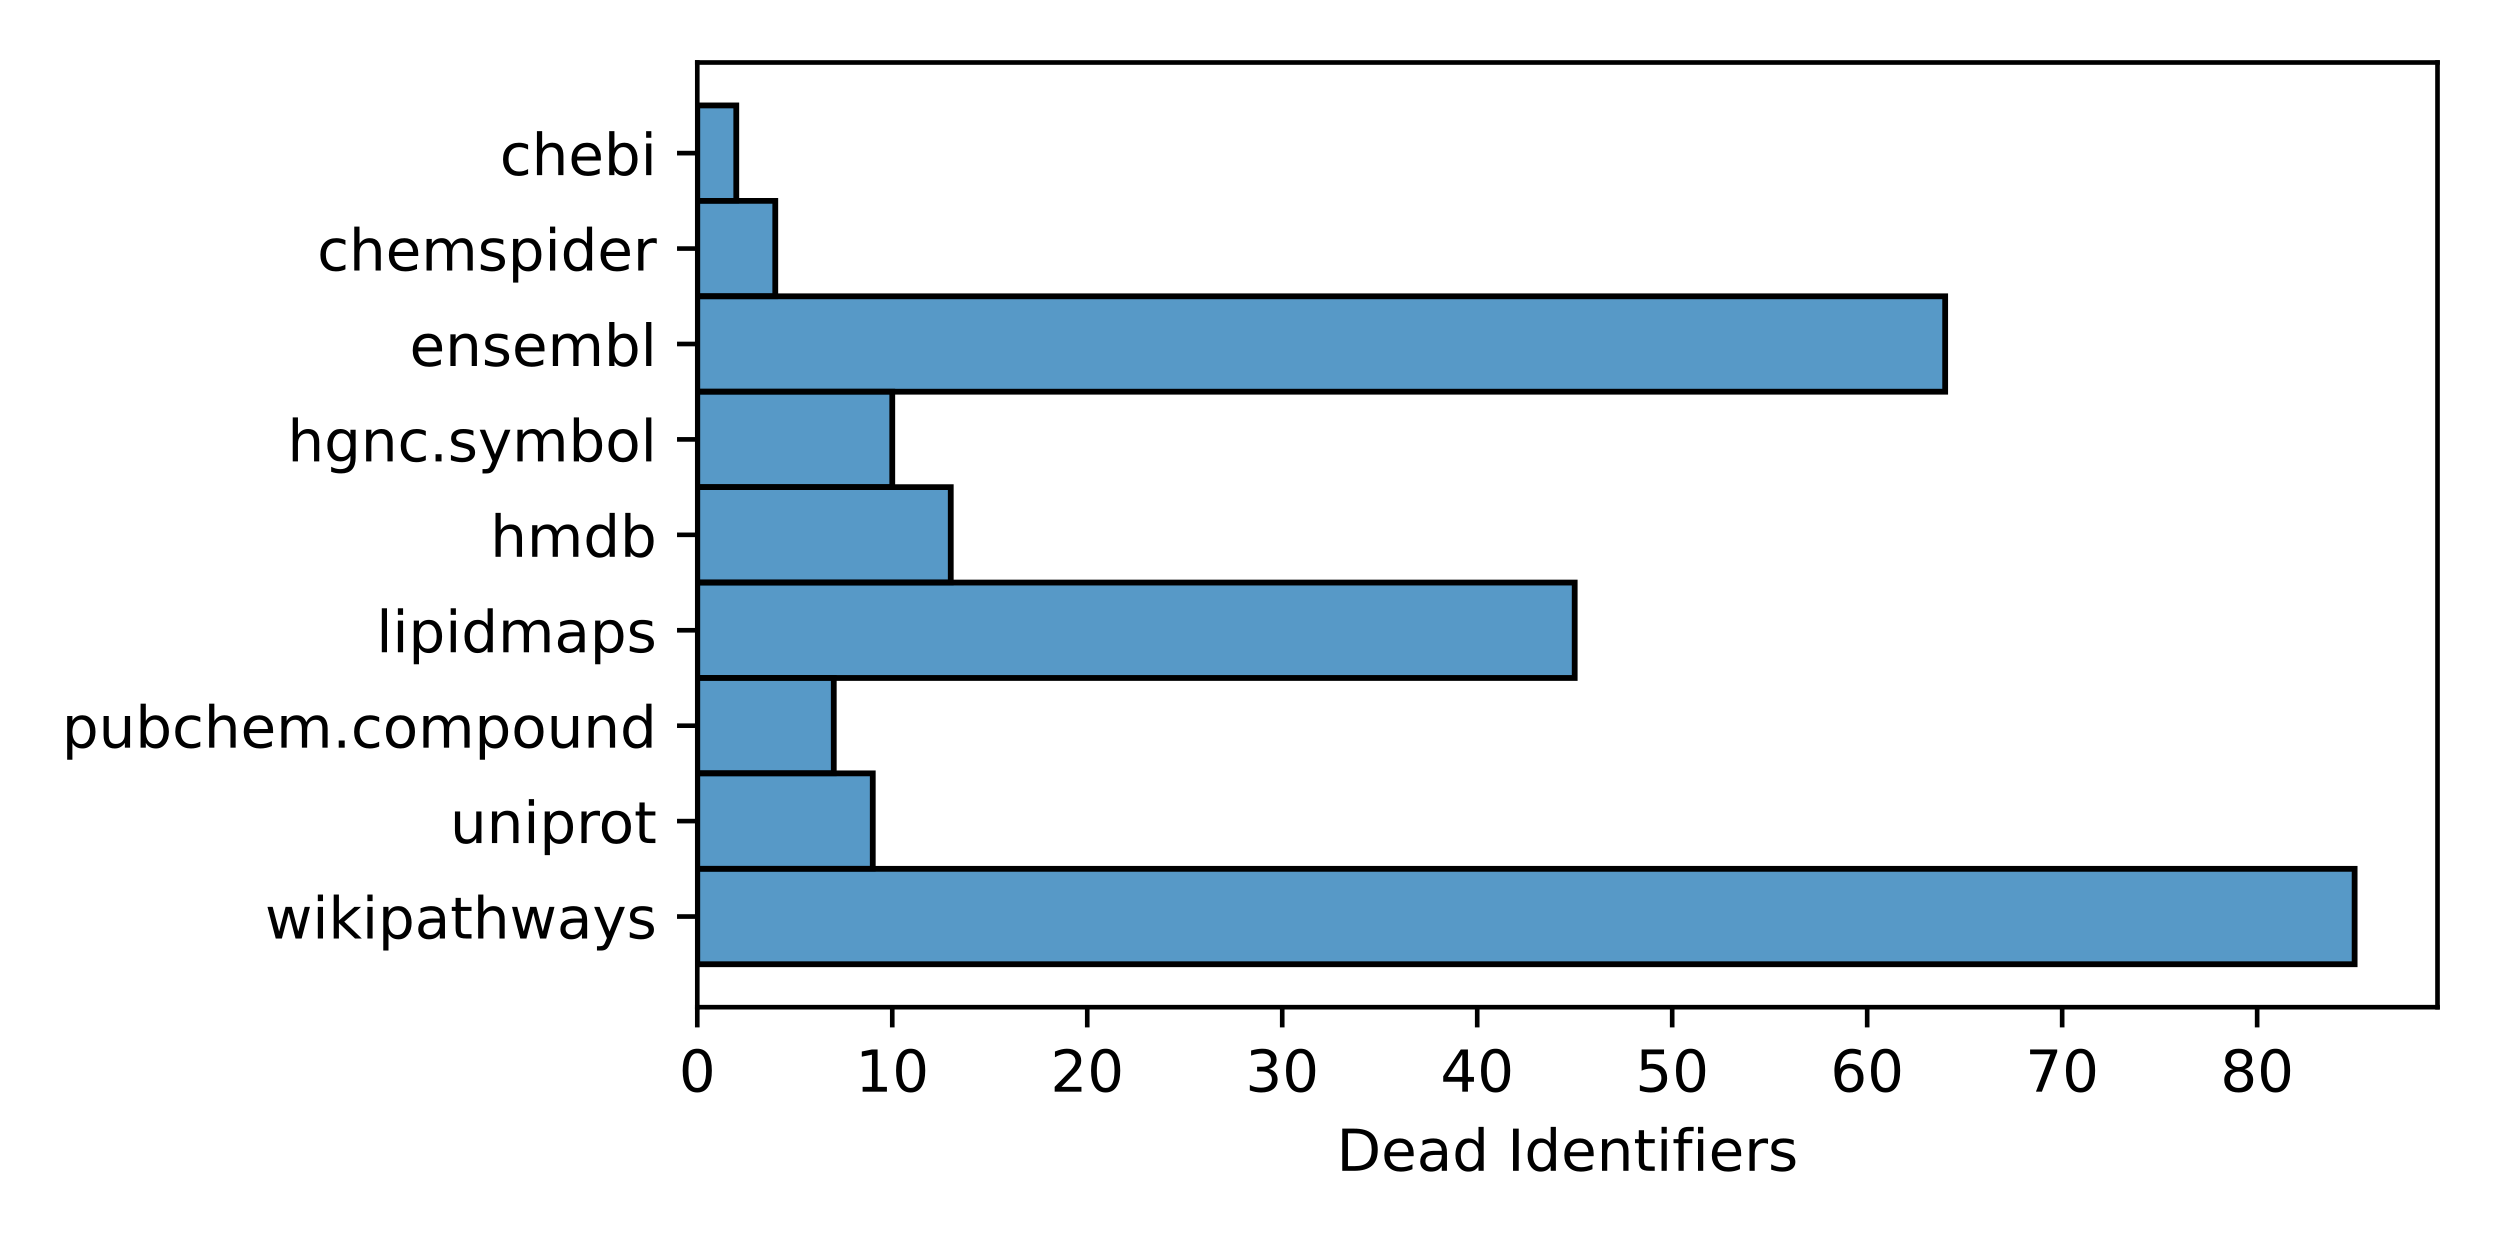
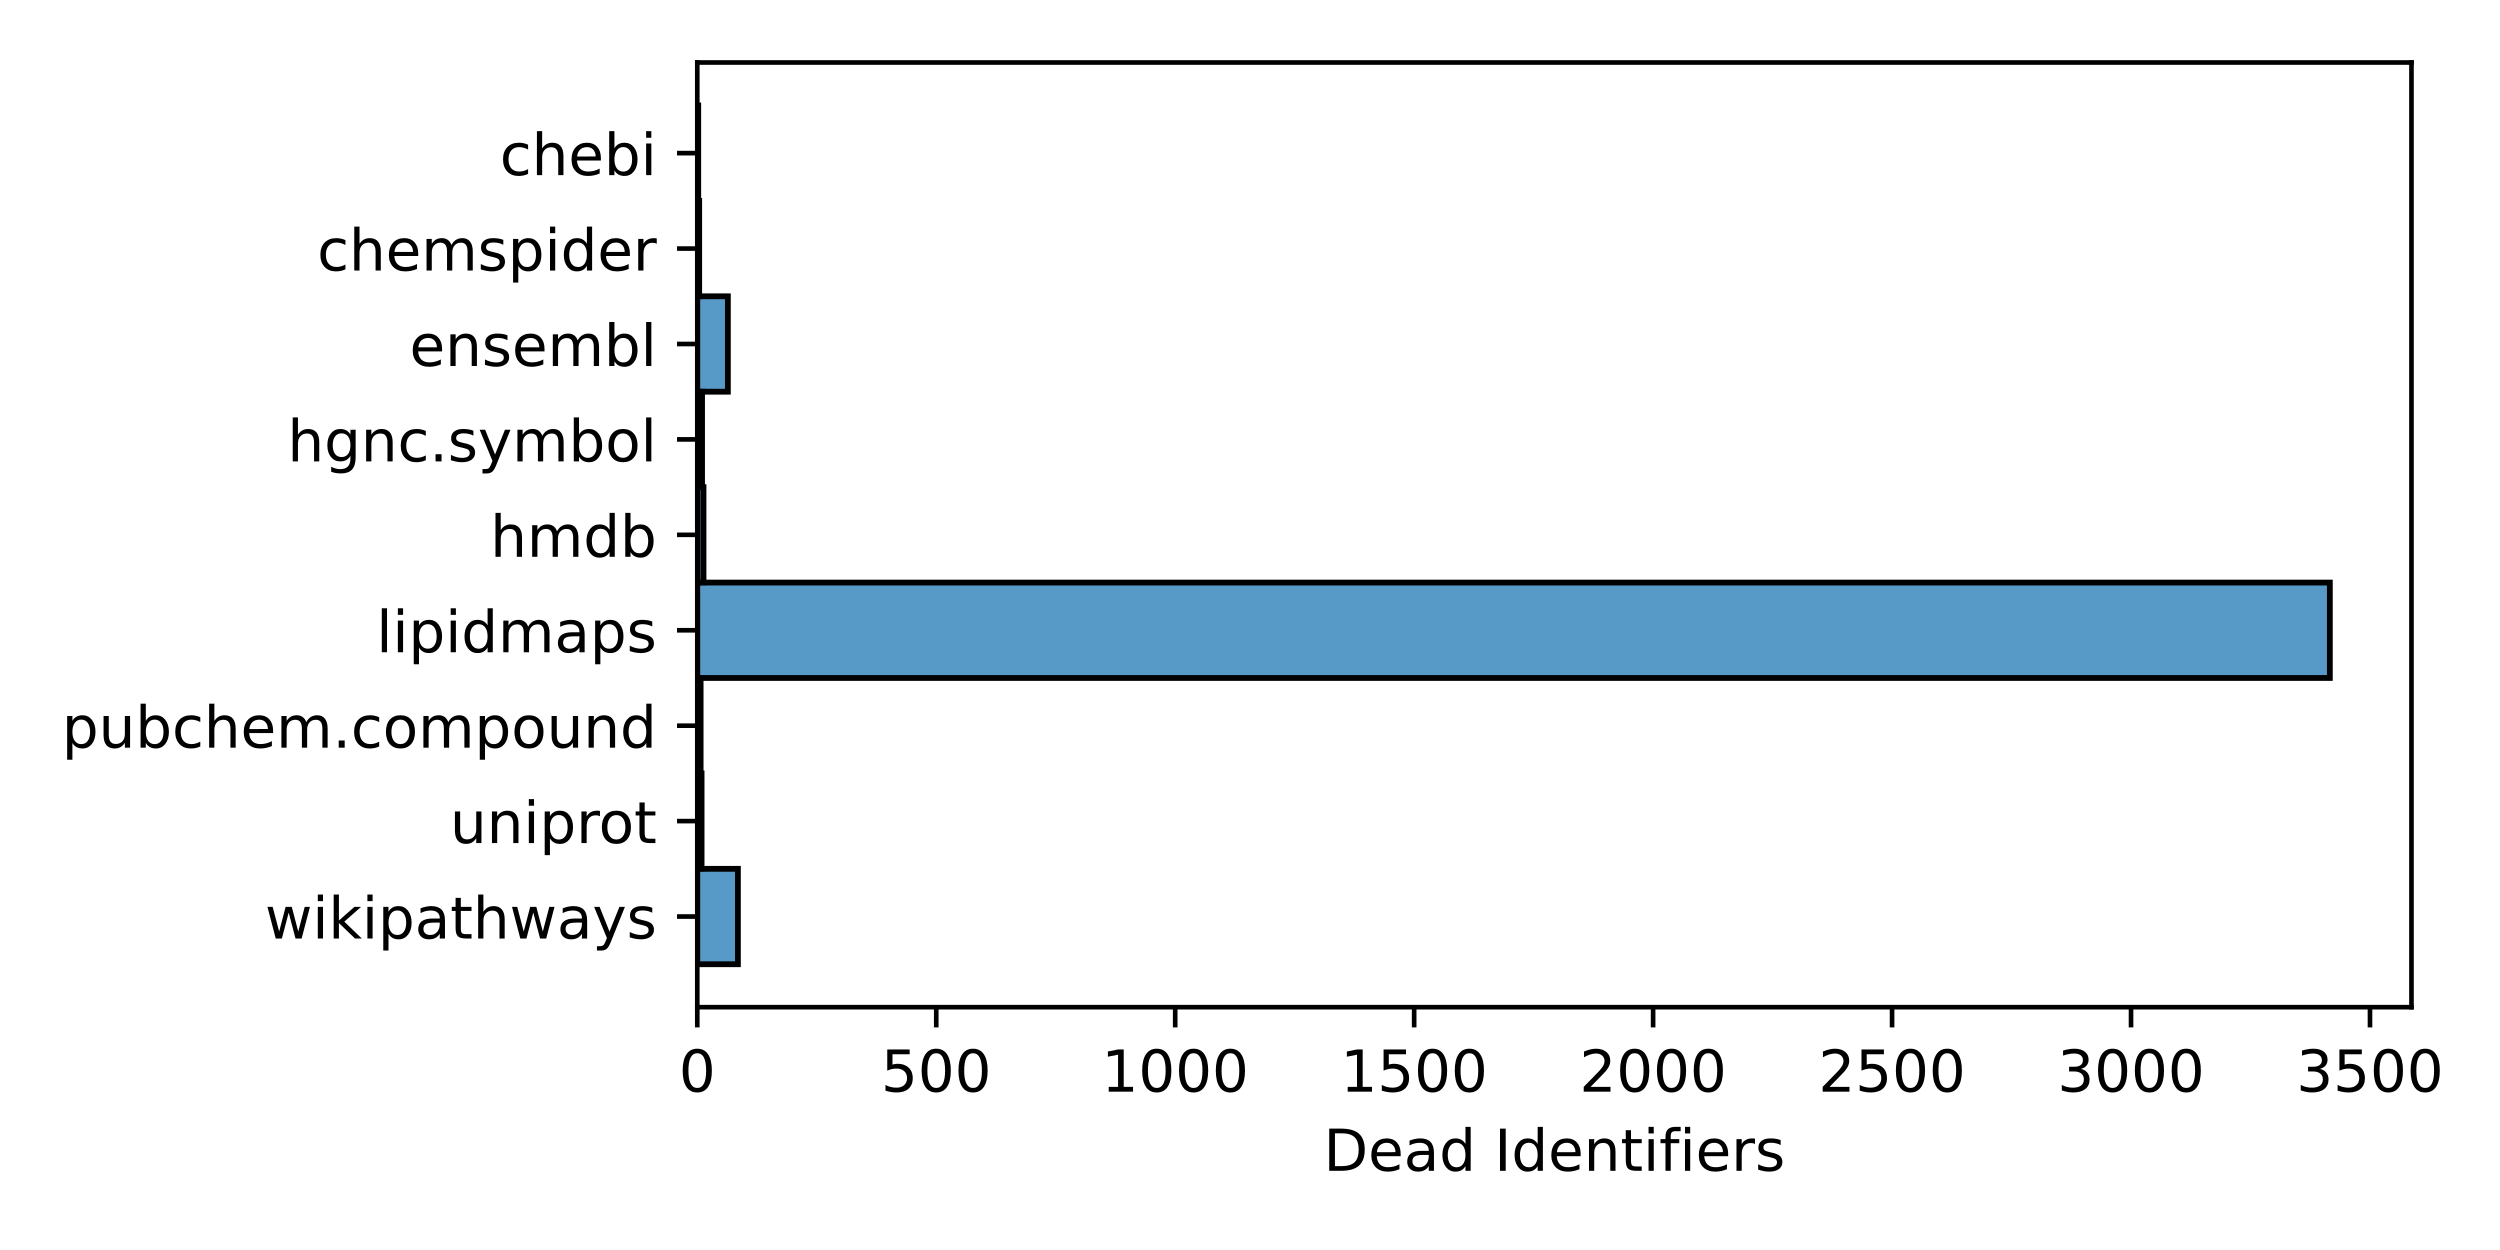
<svg xmlns="http://www.w3.org/2000/svg" xmlns:xlink="http://www.w3.org/1999/xlink" width="432pt" height="216pt" viewBox="0 0 432 216" version="1.1">
  <defs>
    <style type="text/css">*{stroke-linejoin: round; stroke-linecap: butt}</style>
  </defs>
  <g id="figure_1">
    <g id="patch_1">
      <path d="M 0 216  L 432 216  L 432 0  L 0 0  z " style="fill: #ffffff" />
    </g>
    <g id="axes_1">
      <g id="patch_2">
-         <path d="M 120.49 174.04  L 421.2 174.04  L 421.2 10.8  L 120.49 10.8  z " style="fill: #ffffff" />
+         <path d="M 120.49 174.04  L 416.702 174.04  L 416.702 10.8  L 120.49 10.8  z " style="fill: #ffffff" />
      </g>
      <g id="patch_3">
-         <path d="M 120.49 18.22  L 127.229 18.22  L 127.229 34.709  L 120.49 34.709  z " clip-path="url(#p124b2b2c0f)" style="fill: #1f77b4; fill-opacity: 0.75; stroke: #000000; stroke-linejoin: miter" />
+         <path d="M 120.49 18.22  L 120.655 18.22  L 120.655 34.709  L 120.49 34.709  z " clip-path="url(#p95c2aaf89f)" style="fill: #1f77b4; fill-opacity: 0.75; stroke: #000000; stroke-linejoin: miter" />
      </g>
      <g id="patch_4">
-         <path d="M 120.49 34.709  L 133.967 34.709  L 133.967 51.198  L 120.49 51.198  z " clip-path="url(#p124b2b2c0f)" style="fill: #1f77b4; fill-opacity: 0.75; stroke: #000000; stroke-linejoin: miter" />
+         <path d="M 120.49 34.709  L 120.82 34.709  L 120.82 51.198  L 120.49 51.198  z " clip-path="url(#p95c2aaf89f)" style="fill: #1f77b4; fill-opacity: 0.75; stroke: #000000; stroke-linejoin: miter" />
      </g>
      <g id="patch_5">
-         <path d="M 120.49 51.198  L 336.125 51.198  L 336.125 67.687  L 120.49 67.687  z " clip-path="url(#p124b2b2c0f)" style="fill: #1f77b4; fill-opacity: 0.75; stroke: #000000; stroke-linejoin: miter" />
+         <path d="M 120.49 51.198  L 125.775 51.198  L 125.775 67.687  L 120.49 67.687  z " clip-path="url(#p95c2aaf89f)" style="fill: #1f77b4; fill-opacity: 0.75; stroke: #000000; stroke-linejoin: miter" />
      </g>
      <g id="patch_6">
-         <path d="M 120.49 67.687  L 154.183 67.687  L 154.183 84.176  L 120.49 84.176  z " clip-path="url(#p124b2b2c0f)" style="fill: #1f77b4; fill-opacity: 0.75; stroke: #000000; stroke-linejoin: miter" />
+         <path d="M 120.49 67.687  L 121.316 67.687  L 121.316 84.176  L 120.49 84.176  z " clip-path="url(#p95c2aaf89f)" style="fill: #1f77b4; fill-opacity: 0.75; stroke: #000000; stroke-linejoin: miter" />
      </g>
      <g id="patch_7">
-         <path d="M 120.49 84.176  L 164.291 84.176  L 164.291 100.664  L 120.49 100.664  z " clip-path="url(#p124b2b2c0f)" style="fill: #1f77b4; fill-opacity: 0.75; stroke: #000000; stroke-linejoin: miter" />
+         <path d="M 120.49 84.176  L 121.564 84.176  L 121.564 100.664  L 120.49 100.664  z " clip-path="url(#p95c2aaf89f)" style="fill: #1f77b4; fill-opacity: 0.75; stroke: #000000; stroke-linejoin: miter" />
      </g>
      <g id="patch_8">
-         <path d="M 120.49 100.664  L 272.108 100.664  L 272.108 117.153  L 120.49 117.153  z " clip-path="url(#p124b2b2c0f)" style="fill: #1f77b4; fill-opacity: 0.75; stroke: #000000; stroke-linejoin: miter" />
+         <path d="M 120.49 100.664  L 402.597 100.664  L 402.597 117.153  L 120.49 117.153  z " clip-path="url(#p95c2aaf89f)" style="fill: #1f77b4; fill-opacity: 0.75; stroke: #000000; stroke-linejoin: miter" />
      </g>
      <g id="patch_9">
-         <path d="M 120.49 117.153  L 144.075 117.153  L 144.075 133.642  L 120.49 133.642  z " clip-path="url(#p124b2b2c0f)" style="fill: #1f77b4; fill-opacity: 0.75; stroke: #000000; stroke-linejoin: miter" />
+         <path d="M 120.49 117.153  L 121.068 117.153  L 121.068 133.642  L 120.49 133.642  z " clip-path="url(#p95c2aaf89f)" style="fill: #1f77b4; fill-opacity: 0.75; stroke: #000000; stroke-linejoin: miter" />
      </g>
      <g id="patch_10">
-         <path d="M 120.49 133.642  L 150.814 133.642  L 150.814 150.131  L 120.49 150.131  z " clip-path="url(#p124b2b2c0f)" style="fill: #1f77b4; fill-opacity: 0.75; stroke: #000000; stroke-linejoin: miter" />
+         <path d="M 120.49 133.642  L 121.233 133.642  L 121.233 150.131  L 120.49 150.131  z " clip-path="url(#p95c2aaf89f)" style="fill: #1f77b4; fill-opacity: 0.75; stroke: #000000; stroke-linejoin: miter" />
      </g>
      <g id="patch_11">
-         <path d="M 120.49 150.131  L 406.88 150.131  L 406.88 166.62  L 120.49 166.62  z " clip-path="url(#p124b2b2c0f)" style="fill: #1f77b4; fill-opacity: 0.75; stroke: #000000; stroke-linejoin: miter" />
+         <path d="M 120.49 150.131  L 127.51 150.131  L 127.51 166.62  L 120.49 166.62  z " clip-path="url(#p95c2aaf89f)" style="fill: #1f77b4; fill-opacity: 0.75; stroke: #000000; stroke-linejoin: miter" />
      </g>
      <g id="matplotlib.axis_1">
        <g id="xtick_1">
          <g id="line2d_1">
            <defs>
-               <path id="m687c7caa12" d="M 0 0  L 0 3.5  " style="stroke: #000000; stroke-width: 0.8" />
+               <path id="mdddd185465" d="M 0 0  L 0 3.5  " style="stroke: #000000; stroke-width: 0.8" />
            </defs>
            <g>
-               <use xlink:href="#m687c7caa12" x="120.49" y="174.04" style="stroke: #000000; stroke-width: 0.8" />
+               <use xlink:href="#mdddd185465" x="120.49" y="174.04" style="stroke: #000000; stroke-width: 0.8" />
            </g>
          </g>
          <g id="text_1">
-             <g transform="translate(117.3088 188.6384)scale(0.1 -0.1)">
+             <g transform="translate(117.3088 188.6384) scale(0.1 -0.1)">
              <defs>
                <path id="DejaVuSans-30" d="M 2034 4250  Q 1547 4250 1301 3770  Q 1056 3291 1056 2328  Q 1056 1369 1301 889  Q 1547 409 2034 409  Q 2525 409 2770 889  Q 3016 1369 3016 2328  Q 3016 3291 2770 3770  Q 2525 4250 2034 4250  z M 2034 4750  Q 2819 4750 3233 4129  Q 3647 3509 3647 2328  Q 3647 1150 3233 529  Q 2819 -91 2034 -91  Q 1250 -91 836 529  Q 422 1150 422 2328  Q 422 3509 836 4129  Q 1250 4750 2034 4750  z " transform="scale(0.015625)" />
              </defs>
              <use xlink:href="#DejaVuSans-30" />
            </g>
          </g>
        </g>
        <g id="xtick_2">
          <g id="line2d_2">
            <g>
-               <use xlink:href="#m687c7caa12" x="154.183" y="174.04" style="stroke: #000000; stroke-width: 0.8" />
+               <use xlink:href="#mdddd185465" x="161.782" y="174.04" style="stroke: #000000; stroke-width: 0.8" />
            </g>
          </g>
          <g id="text_2">
-             <g transform="translate(147.8205 188.6384)scale(0.1 -0.1)">
+             <g transform="translate(152.2382 188.6384) scale(0.1 -0.1)">
+               <defs>
+                 <path id="DejaVuSans-35" d="M 691 4666  L 3169 4666  L 3169 4134  L 1269 4134  L 1269 2991  Q 1406 3038 1543 3061  Q 1681 3084 1819 3084  Q 2600 3084 3056 2656  Q 3513 2228 3513 1497  Q 3513 744 3044 326  Q 2575 -91 1722 -91  Q 1428 -91 1123 -41  Q 819 9 494 109  L 494 744  Q 775 591 1075 516  Q 1375 441 1709 441  Q 2250 441 2565 725  Q 2881 1009 2881 1497  Q 2881 1984 2565 2268  Q 2250 2553 1709 2553  Q 1456 2553 1204 2497  Q 953 2441 691 2322  L 691 4666  z " transform="scale(0.015625)" />
+               </defs>
+               <use xlink:href="#DejaVuSans-35" />
+               <use xlink:href="#DejaVuSans-30" x="63.623" />
+               <use xlink:href="#DejaVuSans-30" x="127.246" />
+             </g>
+           </g>
+         </g>
+         <g id="xtick_3">
+           <g id="line2d_3">
+             <g>
+               <use xlink:href="#mdddd185465" x="203.074" y="174.04" style="stroke: #000000; stroke-width: 0.8" />
+             </g>
+           </g>
+           <g id="text_3">
+             <g transform="translate(190.3489 188.6384) scale(0.1 -0.1)">
              <defs>
                <path id="DejaVuSans-31" d="M 794 531  L 1825 531  L 1825 4091  L 703 3866  L 703 4441  L 1819 4666  L 2450 4666  L 2450 531  L 3481 531  L 3481 0  L 794 0  L 794 531  z " transform="scale(0.015625)" />
              </defs>
              <use xlink:href="#DejaVuSans-31" />
              <use xlink:href="#DejaVuSans-30" x="63.623" />
-             </g>
-           </g>
-         </g>
-         <g id="xtick_3">
-           <g id="line2d_3">
-             <g>
-               <use xlink:href="#m687c7caa12" x="187.876" y="174.04" style="stroke: #000000; stroke-width: 0.8" />
-             </g>
-           </g>
-           <g id="text_3">
-             <g transform="translate(181.5135 188.6384)scale(0.1 -0.1)">
+               <use xlink:href="#DejaVuSans-30" x="127.246" />
+               <use xlink:href="#DejaVuSans-30" x="190.869" />
+             </g>
+           </g>
+         </g>
+         <g id="xtick_4">
+           <g id="line2d_4">
+             <g>
+               <use xlink:href="#mdddd185465" x="244.366" y="174.04" style="stroke: #000000; stroke-width: 0.8" />
+             </g>
+           </g>
+           <g id="text_4">
+             <g transform="translate(231.6409 188.6384) scale(0.1 -0.1)">
+               <use xlink:href="#DejaVuSans-31" />
+               <use xlink:href="#DejaVuSans-35" x="63.623" />
+               <use xlink:href="#DejaVuSans-30" x="127.246" />
+               <use xlink:href="#DejaVuSans-30" x="190.869" />
+             </g>
+           </g>
+         </g>
+         <g id="xtick_5">
+           <g id="line2d_5">
+             <g>
+               <use xlink:href="#mdddd185465" x="285.658" y="174.04" style="stroke: #000000; stroke-width: 0.8" />
+             </g>
+           </g>
+           <g id="text_5">
+             <g transform="translate(272.9329 188.6384) scale(0.1 -0.1)">
              <defs>
                <path id="DejaVuSans-32" d="M 1228 531  L 3431 531  L 3431 0  L 469 0  L 469 531  Q 828 903 1448 1529  Q 2069 2156 2228 2338  Q 2531 2678 2651 2914  Q 2772 3150 2772 3378  Q 2772 3750 2511 3984  Q 2250 4219 1831 4219  Q 1534 4219 1204 4116  Q 875 4013 500 3803  L 500 4441  Q 881 4594 1212 4672  Q 1544 4750 1819 4750  Q 2544 4750 2975 4387  Q 3406 4025 3406 3419  Q 3406 3131 3298 2873  Q 3191 2616 2906 2266  Q 2828 2175 2409 1742  Q 1991 1309 1228 531  z " transform="scale(0.015625)" />
              </defs>
              <use xlink:href="#DejaVuSans-32" />
              <use xlink:href="#DejaVuSans-30" x="63.623" />
-             </g>
-           </g>
-         </g>
-         <g id="xtick_4">
-           <g id="line2d_4">
-             <g>
-               <use xlink:href="#m687c7caa12" x="221.569" y="174.04" style="stroke: #000000; stroke-width: 0.8" />
-             </g>
-           </g>
-           <g id="text_4">
-             <g transform="translate(215.2065 188.6384)scale(0.1 -0.1)">
+               <use xlink:href="#DejaVuSans-30" x="127.246" />
+               <use xlink:href="#DejaVuSans-30" x="190.869" />
+             </g>
+           </g>
+         </g>
+         <g id="xtick_6">
+           <g id="line2d_6">
+             <g>
+               <use xlink:href="#mdddd185465" x="326.95" y="174.04" style="stroke: #000000; stroke-width: 0.8" />
+             </g>
+           </g>
+           <g id="text_6">
+             <g transform="translate(314.2249 188.6384) scale(0.1 -0.1)">
+               <use xlink:href="#DejaVuSans-32" />
+               <use xlink:href="#DejaVuSans-35" x="63.623" />
+               <use xlink:href="#DejaVuSans-30" x="127.246" />
+               <use xlink:href="#DejaVuSans-30" x="190.869" />
+             </g>
+           </g>
+         </g>
+         <g id="xtick_7">
+           <g id="line2d_7">
+             <g>
+               <use xlink:href="#mdddd185465" x="368.242" y="174.04" style="stroke: #000000; stroke-width: 0.8" />
+             </g>
+           </g>
+           <g id="text_7">
+             <g transform="translate(355.5168 188.6384) scale(0.1 -0.1)">
              <defs>
                <path id="DejaVuSans-33" d="M 2597 2516  Q 3050 2419 3304 2112  Q 3559 1806 3559 1356  Q 3559 666 3084 287  Q 2609 -91 1734 -91  Q 1441 -91 1130 -33  Q 819 25 488 141  L 488 750  Q 750 597 1062 519  Q 1375 441 1716 441  Q 2309 441 2620 675  Q 2931 909 2931 1356  Q 2931 1769 2642 2001  Q 2353 2234 1838 2234  L 1294 2234  L 1294 2753  L 1863 2753  Q 2328 2753 2575 2939  Q 2822 3125 2822 3475  Q 2822 3834 2567 4026  Q 2313 4219 1838 4219  Q 1578 4219 1281 4162  Q 984 4106 628 3988  L 628 4550  Q 988 4650 1302 4700  Q 1616 4750 1894 4750  Q 2613 4750 3031 4423  Q 3450 4097 3450 3541  Q 3450 3153 3228 2886  Q 3006 2619 2597 2516  z " transform="scale(0.015625)" />
              </defs>
              <use xlink:href="#DejaVuSans-33" />
              <use xlink:href="#DejaVuSans-30" x="63.623" />
-             </g>
-           </g>
-         </g>
-         <g id="xtick_5">
-           <g id="line2d_5">
-             <g>
-               <use xlink:href="#m687c7caa12" x="255.262" y="174.04" style="stroke: #000000; stroke-width: 0.8" />
-             </g>
-           </g>
-           <g id="text_5">
-             <g transform="translate(248.8995 188.6384)scale(0.1 -0.1)">
-               <defs>
-                 <path id="DejaVuSans-34" d="M 2419 4116  L 825 1625  L 2419 1625  L 2419 4116  z M 2253 4666  L 3047 4666  L 3047 1625  L 3713 1625  L 3713 1100  L 3047 1100  L 3047 0  L 2419 0  L 2419 1100  L 313 1100  L 313 1709  L 2253 4666  z " transform="scale(0.015625)" />
-               </defs>
-               <use xlink:href="#DejaVuSans-34" />
-               <use xlink:href="#DejaVuSans-30" x="63.623" />
-             </g>
-           </g>
-         </g>
-         <g id="xtick_6">
-           <g id="line2d_6">
-             <g>
-               <use xlink:href="#m687c7caa12" x="288.955" y="174.04" style="stroke: #000000; stroke-width: 0.8" />
-             </g>
-           </g>
-           <g id="text_6">
-             <g transform="translate(282.5925 188.6384)scale(0.1 -0.1)">
-               <defs>
-                 <path id="DejaVuSans-35" d="M 691 4666  L 3169 4666  L 3169 4134  L 1269 4134  L 1269 2991  Q 1406 3038 1543 3061  Q 1681 3084 1819 3084  Q 2600 3084 3056 2656  Q 3513 2228 3513 1497  Q 3513 744 3044 326  Q 2575 -91 1722 -91  Q 1428 -91 1123 -41  Q 819 9 494 109  L 494 744  Q 775 591 1075 516  Q 1375 441 1709 441  Q 2250 441 2565 725  Q 2881 1009 2881 1497  Q 2881 1984 2565 2268  Q 2250 2553 1709 2553  Q 1456 2553 1204 2497  Q 953 2441 691 2322  L 691 4666  z " transform="scale(0.015625)" />
-               </defs>
-               <use xlink:href="#DejaVuSans-35" />
-               <use xlink:href="#DejaVuSans-30" x="63.623" />
-             </g>
-           </g>
-         </g>
-         <g id="xtick_7">
-           <g id="line2d_7">
-             <g>
-               <use xlink:href="#m687c7caa12" x="322.648" y="174.04" style="stroke: #000000; stroke-width: 0.8" />
-             </g>
-           </g>
-           <g id="text_7">
-             <g transform="translate(316.2855 188.6384)scale(0.1 -0.1)">
-               <defs>
-                 <path id="DejaVuSans-36" d="M 2113 2584  Q 1688 2584 1439 2293  Q 1191 2003 1191 1497  Q 1191 994 1439 701  Q 1688 409 2113 409  Q 2538 409 2786 701  Q 3034 994 3034 1497  Q 3034 2003 2786 2293  Q 2538 2584 2113 2584  z M 3366 4563  L 3366 3988  Q 3128 4100 2886 4159  Q 2644 4219 2406 4219  Q 1781 4219 1451 3797  Q 1122 3375 1075 2522  Q 1259 2794 1537 2939  Q 1816 3084 2150 3084  Q 2853 3084 3261 2657  Q 3669 2231 3669 1497  Q 3669 778 3244 343  Q 2819 -91 2113 -91  Q 1303 -91 875 529  Q 447 1150 447 2328  Q 447 3434 972 4092  Q 1497 4750 2381 4750  Q 2619 4750 2861 4703  Q 3103 4656 3366 4563  z " transform="scale(0.015625)" />
-               </defs>
-               <use xlink:href="#DejaVuSans-36" />
-               <use xlink:href="#DejaVuSans-30" x="63.623" />
+               <use xlink:href="#DejaVuSans-30" x="127.246" />
+               <use xlink:href="#DejaVuSans-30" x="190.869" />
            </g>
          </g>
        </g>
        <g id="xtick_8">
          <g id="line2d_8">
            <g>
-               <use xlink:href="#m687c7caa12" x="356.341" y="174.04" style="stroke: #000000; stroke-width: 0.8" />
+               <use xlink:href="#mdddd185465" x="409.534" y="174.04" style="stroke: #000000; stroke-width: 0.8" />
            </g>
          </g>
          <g id="text_8">
-             <g transform="translate(349.9785 188.6384)scale(0.1 -0.1)">
-               <defs>
-                 <path id="DejaVuSans-37" d="M 525 4666  L 3525 4666  L 3525 4397  L 1831 0  L 1172 0  L 2766 4134  L 525 4134  L 525 4666  z " transform="scale(0.015625)" />
-               </defs>
-               <use xlink:href="#DejaVuSans-37" />
-               <use xlink:href="#DejaVuSans-30" x="63.623" />
-             </g>
-           </g>
-         </g>
-         <g id="xtick_9">
-           <g id="line2d_9">
-             <g>
-               <use xlink:href="#m687c7caa12" x="390.034" y="174.04" style="stroke: #000000; stroke-width: 0.8" />
-             </g>
-           </g>
-           <g id="text_9">
-             <g transform="translate(383.6715 188.6384)scale(0.1 -0.1)">
-               <defs>
-                 <path id="DejaVuSans-38" d="M 2034 2216  Q 1584 2216 1326 1975  Q 1069 1734 1069 1313  Q 1069 891 1326 650  Q 1584 409 2034 409  Q 2484 409 2743 651  Q 3003 894 3003 1313  Q 3003 1734 2745 1975  Q 2488 2216 2034 2216  z M 1403 2484  Q 997 2584 770 2862  Q 544 3141 544 3541  Q 544 4100 942 4425  Q 1341 4750 2034 4750  Q 2731 4750 3128 4425  Q 3525 4100 3525 3541  Q 3525 3141 3298 2862  Q 3072 2584 2669 2484  Q 3125 2378 3379 2068  Q 3634 1759 3634 1313  Q 3634 634 3220 271  Q 2806 -91 2034 -91  Q 1263 -91 848 271  Q 434 634 434 1313  Q 434 1759 690 2068  Q 947 2378 1403 2484  z M 1172 3481  Q 1172 3119 1398 2916  Q 1625 2713 2034 2713  Q 2441 2713 2670 2916  Q 2900 3119 2900 3481  Q 2900 3844 2670 4047  Q 2441 4250 2034 4250  Q 1625 4250 1398 4047  Q 1172 3844 1172 3481  z " transform="scale(0.015625)" />
-               </defs>
-               <use xlink:href="#DejaVuSans-38" />
-               <use xlink:href="#DejaVuSans-30" x="63.623" />
-             </g>
-           </g>
-         </g>
-         <g id="text_10">
-           <g transform="translate(230.9614 202.3166)scale(0.1 -0.1)">
+             <g transform="translate(396.8088 188.6384) scale(0.1 -0.1)">
+               <use xlink:href="#DejaVuSans-33" />
+               <use xlink:href="#DejaVuSans-35" x="63.623" />
+               <use xlink:href="#DejaVuSans-30" x="127.246" />
+               <use xlink:href="#DejaVuSans-30" x="190.869" />
+             </g>
+           </g>
+         </g>
+         <g id="text_9">
+           <g transform="translate(228.7125 202.3166) scale(0.1 -0.1)">
            <defs>
              <path id="DejaVuSans-44" d="M 1259 4147  L 1259 519  L 2022 519  Q 2988 519 3436 956  Q 3884 1394 3884 2338  Q 3884 3275 3436 3711  Q 2988 4147 2022 4147  L 1259 4147  z M 628 4666  L 1925 4666  Q 3281 4666 3915 4102  Q 4550 3538 4550 2338  Q 4550 1131 3912 565  Q 3275 0 1925 0  L 628 0  L 628 4666  z " transform="scale(0.015625)" />
              <path id="DejaVuSans-65" d="M 3597 1894  L 3597 1613  L 953 1613  Q 991 1019 1311 708  Q 1631 397 2203 397  Q 2534 397 2845 478  Q 3156 559 3463 722  L 3463 178  Q 3153 47 2828 -22  Q 2503 -91 2169 -91  Q 1331 -91 842 396  Q 353 884 353 1716  Q 353 2575 817 3079  Q 1281 3584 2069 3584  Q 2775 3584 3186 3129  Q 3597 2675 3597 1894  z M 3022 2063  Q 3016 2534 2758 2815  Q 2500 3097 2075 3097  Q 1594 3097 1305 2825  Q 1016 2553 972 2059  L 3022 2063  z " transform="scale(0.015625)" />
              <path id="DejaVuSans-61" d="M 2194 1759  Q 1497 1759 1228 1600  Q 959 1441 959 1056  Q 959 750 1161 570  Q 1363 391 1709 391  Q 2188 391 2477 730  Q 2766 1069 2766 1631  L 2766 1759  L 2194 1759  z M 3341 1997  L 3341 0  L 2766 0  L 2766 531  Q 2569 213 2275 61  Q 1981 -91 1556 -91  Q 1019 -91 701 211  Q 384 513 384 1019  Q 384 1609 779 1909  Q 1175 2209 1959 2209  L 2766 2209  L 2766 2266  Q 2766 2663 2505 2880  Q 2244 3097 1772 3097  Q 1472 3097 1187 3025  Q 903 2953 641 2809  L 641 3341  Q 956 3463 1253 3523  Q 1550 3584 1831 3584  Q 2591 3584 2966 3190  Q 3341 2797 3341 1997  z " transform="scale(0.015625)" />
              <path id="DejaVuSans-64" d="M 2906 2969  L 2906 4863  L 3481 4863  L 3481 0  L 2906 0  L 2906 525  Q 2725 213 2448 61  Q 2172 -91 1784 -91  Q 1150 -91 751 415  Q 353 922 353 1747  Q 353 2572 751 3078  Q 1150 3584 1784 3584  Q 2172 3584 2448 3432  Q 2725 3281 2906 2969  z M 947 1747  Q 947 1113 1208 752  Q 1469 391 1925 391  Q 2381 391 2643 752  Q 2906 1113 2906 1747  Q 2906 2381 2643 2742  Q 2381 3103 1925 3103  Q 1469 3103 1208 2742  Q 947 2381 947 1747  z " transform="scale(0.015625)" />
              <path id="DejaVuSans-20" transform="scale(0.015625)" />
              <path id="DejaVuSans-49" d="M 628 4666  L 1259 4666  L 1259 0  L 628 0  L 628 4666  z " transform="scale(0.015625)" />
              <path id="DejaVuSans-6e" d="M 3513 2113  L 3513 0  L 2938 0  L 2938 2094  Q 2938 2591 2744 2837  Q 2550 3084 2163 3084  Q 1697 3084 1428 2787  Q 1159 2491 1159 1978  L 1159 0  L 581 0  L 581 3500  L 1159 3500  L 1159 2956  Q 1366 3272 1645 3428  Q 1925 3584 2291 3584  Q 2894 3584 3203 3211  Q 3513 2838 3513 2113  z " transform="scale(0.015625)" />
              <path id="DejaVuSans-74" d="M 1172 4494  L 1172 3500  L 2356 3500  L 2356 3053  L 1172 3053  L 1172 1153  Q 1172 725 1289 603  Q 1406 481 1766 481  L 2356 481  L 2356 0  L 1766 0  Q 1100 0 847 248  Q 594 497 594 1153  L 594 3053  L 172 3053  L 172 3500  L 594 3500  L 594 4494  L 1172 4494  z " transform="scale(0.015625)" />
              <path id="DejaVuSans-69" d="M 603 3500  L 1178 3500  L 1178 0  L 603 0  L 603 3500  z M 603 4863  L 1178 4863  L 1178 4134  L 603 4134  L 603 4863  z " transform="scale(0.015625)" />
              <path id="DejaVuSans-66" d="M 2375 4863  L 2375 4384  L 1825 4384  Q 1516 4384 1395 4259  Q 1275 4134 1275 3809  L 1275 3500  L 2222 3500  L 2222 3053  L 1275 3053  L 1275 0  L 697 0  L 697 3053  L 147 3053  L 147 3500  L 697 3500  L 697 3744  Q 697 4328 969 4595  Q 1241 4863 1831 4863  L 2375 4863  z " transform="scale(0.015625)" />
              <path id="DejaVuSans-72" d="M 2631 2963  Q 2534 3019 2420 3045  Q 2306 3072 2169 3072  Q 1681 3072 1420 2755  Q 1159 2438 1159 1844  L 1159 0  L 581 0  L 581 3500  L 1159 3500  L 1159 2956  Q 1341 3275 1631 3429  Q 1922 3584 2338 3584  Q 2397 3584 2469 3576  Q 2541 3569 2628 3553  L 2631 2963  z " transform="scale(0.015625)" />
              <path id="DejaVuSans-73" d="M 2834 3397  L 2834 2853  Q 2591 2978 2328 3040  Q 2066 3103 1784 3103  Q 1356 3103 1142 2972  Q 928 2841 928 2578  Q 928 2378 1081 2264  Q 1234 2150 1697 2047  L 1894 2003  Q 2506 1872 2764 1633  Q 3022 1394 3022 966  Q 3022 478 2636 193  Q 2250 -91 1575 -91  Q 1294 -91 989 -36  Q 684 19 347 128  L 347 722  Q 666 556 975 473  Q 1284 391 1588 391  Q 1994 391 2212 530  Q 2431 669 2431 922  Q 2431 1156 2273 1281  Q 2116 1406 1581 1522  L 1381 1569  Q 847 1681 609 1914  Q 372 2147 372 2553  Q 372 3047 722 3315  Q 1072 3584 1716 3584  Q 2034 3584 2315 3537  Q 2597 3491 2834 3397  z " transform="scale(0.015625)" />
            </defs>
            <use xlink:href="#DejaVuSans-44" />
            <use xlink:href="#DejaVuSans-65" x="77.002" />
            <use xlink:href="#DejaVuSans-61" x="138.525" />
            <use xlink:href="#DejaVuSans-64" x="199.805" />
            <use xlink:href="#DejaVuSans-20" x="263.281" />
            <use xlink:href="#DejaVuSans-49" x="295.068" />
            <use xlink:href="#DejaVuSans-64" x="324.561" />
            <use xlink:href="#DejaVuSans-65" x="388.037" />
            <use xlink:href="#DejaVuSans-6e" x="449.561" />
            <use xlink:href="#DejaVuSans-74" x="512.939" />
            <use xlink:href="#DejaVuSans-69" x="552.148" />
            <use xlink:href="#DejaVuSans-66" x="579.932" />
            <use xlink:href="#DejaVuSans-69" x="615.137" />
            <use xlink:href="#DejaVuSans-65" x="642.92" />
            <use xlink:href="#DejaVuSans-72" x="704.443" />
            <use xlink:href="#DejaVuSans-73" x="745.557" />
          </g>
        </g>
      </g>
      <g id="matplotlib.axis_2">
        <g id="ytick_1">
-           <g id="line2d_10">
+           <g id="line2d_9">
            <defs>
-               <path id="mf27131a36a" d="M 0 0  L -3.5 0  " style="stroke: #000000; stroke-width: 0.8" />
+               <path id="m8742407292" d="M 0 0  L -3.5 0  " style="stroke: #000000; stroke-width: 0.8" />
            </defs>
            <g>
-               <use xlink:href="#mf27131a36a" x="120.49" y="26.464" style="stroke: #000000; stroke-width: 0.8" />
-             </g>
-           </g>
-           <g id="text_11">
-             <g transform="translate(86.37438 30.26366)scale(0.1 -0.1)">
+               <use xlink:href="#m8742407292" x="120.49" y="26.464" style="stroke: #000000; stroke-width: 0.8" />
+             </g>
+           </g>
+           <g id="text_10">
+             <g transform="translate(86.37438 30.26366) scale(0.1 -0.1)">
              <defs>
                <path id="DejaVuSans-63" d="M 3122 3366  L 3122 2828  Q 2878 2963 2633 3030  Q 2388 3097 2138 3097  Q 1578 3097 1268 2742  Q 959 2388 959 1747  Q 959 1106 1268 751  Q 1578 397 2138 397  Q 2388 397 2633 464  Q 2878 531 3122 666  L 3122 134  Q 2881 22 2623 -34  Q 2366 -91 2075 -91  Q 1284 -91 818 406  Q 353 903 353 1747  Q 353 2603 823 3093  Q 1294 3584 2113 3584  Q 2378 3584 2631 3529  Q 2884 3475 3122 3366  z " transform="scale(0.015625)" />
                <path id="DejaVuSans-68" d="M 3513 2113  L 3513 0  L 2938 0  L 2938 2094  Q 2938 2591 2744 2837  Q 2550 3084 2163 3084  Q 1697 3084 1428 2787  Q 1159 2491 1159 1978  L 1159 0  L 581 0  L 581 4863  L 1159 4863  L 1159 2956  Q 1366 3272 1645 3428  Q 1925 3584 2291 3584  Q 2894 3584 3203 3211  Q 3513 2838 3513 2113  z " transform="scale(0.015625)" />
                <path id="DejaVuSans-62" d="M 3116 1747  Q 3116 2381 2855 2742  Q 2594 3103 2138 3103  Q 1681 3103 1420 2742  Q 1159 2381 1159 1747  Q 1159 1113 1420 752  Q 1681 391 2138 391  Q 2594 391 2855 752  Q 3116 1113 3116 1747  z M 1159 2969  Q 1341 3281 1617 3432  Q 1894 3584 2278 3584  Q 2916 3584 3314 3078  Q 3713 2572 3713 1747  Q 3713 922 3314 415  Q 2916 -91 2278 -91  Q 1894 -91 1617 61  Q 1341 213 1159 525  L 1159 0  L 581 0  L 581 4863  L 1159 4863  L 1159 2969  z " transform="scale(0.015625)" />
              </defs>
              <use xlink:href="#DejaVuSans-63" />
              <use xlink:href="#DejaVuSans-68" x="54.98" />
              <use xlink:href="#DejaVuSans-65" x="118.359" />
              <use xlink:href="#DejaVuSans-62" x="179.883" />
              <use xlink:href="#DejaVuSans-69" x="243.359" />
            </g>
          </g>
        </g>
        <g id="ytick_2">
-           <g id="line2d_11">
-             <g>
-               <use xlink:href="#mf27131a36a" x="120.49" y="42.953" style="stroke: #000000; stroke-width: 0.8" />
-             </g>
-           </g>
-           <g id="text_12">
-             <g transform="translate(54.81188 46.75255)scale(0.1 -0.1)">
+           <g id="line2d_10">
+             <g>
+               <use xlink:href="#m8742407292" x="120.49" y="42.953" style="stroke: #000000; stroke-width: 0.8" />
+             </g>
+           </g>
+           <g id="text_11">
+             <g transform="translate(54.81188 46.75255) scale(0.1 -0.1)">
              <defs>
                <path id="DejaVuSans-6d" d="M 3328 2828  Q 3544 3216 3844 3400  Q 4144 3584 4550 3584  Q 5097 3584 5394 3201  Q 5691 2819 5691 2113  L 5691 0  L 5113 0  L 5113 2094  Q 5113 2597 4934 2840  Q 4756 3084 4391 3084  Q 3944 3084 3684 2787  Q 3425 2491 3425 1978  L 3425 0  L 2847 0  L 2847 2094  Q 2847 2600 2669 2842  Q 2491 3084 2119 3084  Q 1678 3084 1418 2786  Q 1159 2488 1159 1978  L 1159 0  L 581 0  L 581 3500  L 1159 3500  L 1159 2956  Q 1356 3278 1631 3431  Q 1906 3584 2284 3584  Q 2666 3584 2933 3390  Q 3200 3197 3328 2828  z " transform="scale(0.015625)" />
                <path id="DejaVuSans-70" d="M 1159 525  L 1159 -1331  L 581 -1331  L 581 3500  L 1159 3500  L 1159 2969  Q 1341 3281 1617 3432  Q 1894 3584 2278 3584  Q 2916 3584 3314 3078  Q 3713 2572 3713 1747  Q 3713 922 3314 415  Q 2916 -91 2278 -91  Q 1894 -91 1617 61  Q 1341 213 1159 525  z M 3116 1747  Q 3116 2381 2855 2742  Q 2594 3103 2138 3103  Q 1681 3103 1420 2742  Q 1159 2381 1159 1747  Q 1159 1113 1420 752  Q 1681 391 2138 391  Q 2594 391 2855 752  Q 3116 1113 3116 1747  z " transform="scale(0.015625)" />
              </defs>
              <use xlink:href="#DejaVuSans-63" />
              <use xlink:href="#DejaVuSans-68" x="54.98" />
              <use xlink:href="#DejaVuSans-65" x="118.359" />
              <use xlink:href="#DejaVuSans-6d" x="179.883" />
              <use xlink:href="#DejaVuSans-73" x="277.295" />
              <use xlink:href="#DejaVuSans-70" x="329.395" />
              <use xlink:href="#DejaVuSans-69" x="392.871" />
              <use xlink:href="#DejaVuSans-64" x="420.654" />
              <use xlink:href="#DejaVuSans-65" x="484.131" />
              <use xlink:href="#DejaVuSans-72" x="545.654" />
            </g>
          </g>
        </g>
        <g id="ytick_3">
-           <g id="line2d_12">
-             <g>
-               <use xlink:href="#mf27131a36a" x="120.49" y="59.442" style="stroke: #000000; stroke-width: 0.8" />
-             </g>
-           </g>
-           <g id="text_13">
-             <g transform="translate(70.76969 63.24144)scale(0.1 -0.1)">
+           <g id="line2d_11">
+             <g>
+               <use xlink:href="#m8742407292" x="120.49" y="59.442" style="stroke: #000000; stroke-width: 0.8" />
+             </g>
+           </g>
+           <g id="text_12">
+             <g transform="translate(70.76969 63.24144) scale(0.1 -0.1)">
              <defs>
                <path id="DejaVuSans-6c" d="M 603 4863  L 1178 4863  L 1178 0  L 603 0  L 603 4863  z " transform="scale(0.015625)" />
              </defs>
              <use xlink:href="#DejaVuSans-65" />
              <use xlink:href="#DejaVuSans-6e" x="61.523" />
              <use xlink:href="#DejaVuSans-73" x="124.902" />
              <use xlink:href="#DejaVuSans-65" x="177.002" />
              <use xlink:href="#DejaVuSans-6d" x="238.525" />
              <use xlink:href="#DejaVuSans-62" x="335.938" />
              <use xlink:href="#DejaVuSans-6c" x="399.414" />
            </g>
          </g>
        </g>
        <g id="ytick_4">
-           <g id="line2d_13">
-             <g>
-               <use xlink:href="#mf27131a36a" x="120.49" y="75.931" style="stroke: #000000; stroke-width: 0.8" />
-             </g>
-           </g>
-           <g id="text_14">
-             <g transform="translate(49.67594 79.73033)scale(0.1 -0.1)">
+           <g id="line2d_12">
+             <g>
+               <use xlink:href="#m8742407292" x="120.49" y="75.931" style="stroke: #000000; stroke-width: 0.8" />
+             </g>
+           </g>
+           <g id="text_13">
+             <g transform="translate(49.67594 79.73033) scale(0.1 -0.1)">
              <defs>
                <path id="DejaVuSans-67" d="M 2906 1791  Q 2906 2416 2648 2759  Q 2391 3103 1925 3103  Q 1463 3103 1205 2759  Q 947 2416 947 1791  Q 947 1169 1205 825  Q 1463 481 1925 481  Q 2391 481 2648 825  Q 2906 1169 2906 1791  z M 3481 434  Q 3481 -459 3084 -895  Q 2688 -1331 1869 -1331  Q 1566 -1331 1297 -1286  Q 1028 -1241 775 -1147  L 775 -588  Q 1028 -725 1275 -790  Q 1522 -856 1778 -856  Q 2344 -856 2625 -561  Q 2906 -266 2906 331  L 2906 616  Q 2728 306 2450 153  Q 2172 0 1784 0  Q 1141 0 747 490  Q 353 981 353 1791  Q 353 2603 747 3093  Q 1141 3584 1784 3584  Q 2172 3584 2450 3431  Q 2728 3278 2906 2969  L 2906 3500  L 3481 3500  L 3481 434  z " transform="scale(0.015625)" />
                <path id="DejaVuSans-2e" d="M 684 794  L 1344 794  L 1344 0  L 684 0  L 684 794  z " transform="scale(0.015625)" />
                <path id="DejaVuSans-79" d="M 2059 -325  Q 1816 -950 1584 -1140  Q 1353 -1331 966 -1331  L 506 -1331  L 506 -850  L 844 -850  Q 1081 -850 1212 -737  Q 1344 -625 1503 -206  L 1606 56  L 191 3500  L 800 3500  L 1894 763  L 2988 3500  L 3597 3500  L 2059 -325  z " transform="scale(0.015625)" />
                <path id="DejaVuSans-6f" d="M 1959 3097  Q 1497 3097 1228 2736  Q 959 2375 959 1747  Q 959 1119 1226 758  Q 1494 397 1959 397  Q 2419 397 2687 759  Q 2956 1122 2956 1747  Q 2956 2369 2687 2733  Q 2419 3097 1959 3097  z M 1959 3584  Q 2709 3584 3137 3096  Q 3566 2609 3566 1747  Q 3566 888 3137 398  Q 2709 -91 1959 -91  Q 1206 -91 779 398  Q 353 888 353 1747  Q 353 2609 779 3096  Q 1206 3584 1959 3584  z " transform="scale(0.015625)" />
              </defs>
              <use xlink:href="#DejaVuSans-68" />
              <use xlink:href="#DejaVuSans-67" x="63.379" />
              <use xlink:href="#DejaVuSans-6e" x="126.855" />
              <use xlink:href="#DejaVuSans-63" x="190.234" />
              <use xlink:href="#DejaVuSans-2e" x="245.215" />
              <use xlink:href="#DejaVuSans-73" x="277.002" />
              <use xlink:href="#DejaVuSans-79" x="329.102" />
              <use xlink:href="#DejaVuSans-6d" x="388.281" />
              <use xlink:href="#DejaVuSans-62" x="485.693" />
              <use xlink:href="#DejaVuSans-6f" x="549.17" />
              <use xlink:href="#DejaVuSans-6c" x="610.352" />
            </g>
          </g>
        </g>
        <g id="ytick_5">
-           <g id="line2d_14">
-             <g>
-               <use xlink:href="#mf27131a36a" x="120.49" y="92.42" style="stroke: #000000; stroke-width: 0.8" />
-             </g>
-           </g>
-           <g id="text_15">
-             <g transform="translate(84.715 96.21922)scale(0.1 -0.1)">
+           <g id="line2d_13">
+             <g>
+               <use xlink:href="#m8742407292" x="120.49" y="92.42" style="stroke: #000000; stroke-width: 0.8" />
+             </g>
+           </g>
+           <g id="text_14">
+             <g transform="translate(84.715 96.21922) scale(0.1 -0.1)">
              <use xlink:href="#DejaVuSans-68" />
              <use xlink:href="#DejaVuSans-6d" x="63.379" />
              <use xlink:href="#DejaVuSans-64" x="160.791" />
              <use xlink:href="#DejaVuSans-62" x="224.268" />
            </g>
          </g>
        </g>
        <g id="ytick_6">
-           <g id="line2d_15">
-             <g>
-               <use xlink:href="#mf27131a36a" x="120.49" y="108.909" style="stroke: #000000; stroke-width: 0.8" />
-             </g>
-           </g>
-           <g id="text_16">
-             <g transform="translate(65.03219 112.7081)scale(0.1 -0.1)">
+           <g id="line2d_14">
+             <g>
+               <use xlink:href="#m8742407292" x="120.49" y="108.909" style="stroke: #000000; stroke-width: 0.8" />
+             </g>
+           </g>
+           <g id="text_15">
+             <g transform="translate(65.03219 112.7081) scale(0.1 -0.1)">
              <use xlink:href="#DejaVuSans-6c" />
              <use xlink:href="#DejaVuSans-69" x="27.783" />
              <use xlink:href="#DejaVuSans-70" x="55.566" />
              <use xlink:href="#DejaVuSans-69" x="119.043" />
              <use xlink:href="#DejaVuSans-64" x="146.826" />
              <use xlink:href="#DejaVuSans-6d" x="210.303" />
              <use xlink:href="#DejaVuSans-61" x="307.715" />
              <use xlink:href="#DejaVuSans-70" x="368.994" />
              <use xlink:href="#DejaVuSans-73" x="432.471" />
            </g>
          </g>
        </g>
        <g id="ytick_7">
-           <g id="line2d_16">
-             <g>
-               <use xlink:href="#mf27131a36a" x="120.49" y="125.398" style="stroke: #000000; stroke-width: 0.8" />
-             </g>
-           </g>
-           <g id="text_17">
-             <g transform="translate(10.69937 129.197)scale(0.1 -0.1)">
+           <g id="line2d_15">
+             <g>
+               <use xlink:href="#m8742407292" x="120.49" y="125.398" style="stroke: #000000; stroke-width: 0.8" />
+             </g>
+           </g>
+           <g id="text_16">
+             <g transform="translate(10.69937 129.197) scale(0.1 -0.1)">
              <defs>
                <path id="DejaVuSans-75" d="M 544 1381  L 544 3500  L 1119 3500  L 1119 1403  Q 1119 906 1312 657  Q 1506 409 1894 409  Q 2359 409 2629 706  Q 2900 1003 2900 1516  L 2900 3500  L 3475 3500  L 3475 0  L 2900 0  L 2900 538  Q 2691 219 2414 64  Q 2138 -91 1772 -91  Q 1169 -91 856 284  Q 544 659 544 1381  z M 1991 3584  L 1991 3584  z " transform="scale(0.015625)" />
              </defs>
              <use xlink:href="#DejaVuSans-70" />
              <use xlink:href="#DejaVuSans-75" x="63.477" />
              <use xlink:href="#DejaVuSans-62" x="126.855" />
              <use xlink:href="#DejaVuSans-63" x="190.332" />
              <use xlink:href="#DejaVuSans-68" x="245.312" />
              <use xlink:href="#DejaVuSans-65" x="308.691" />
              <use xlink:href="#DejaVuSans-6d" x="370.215" />
              <use xlink:href="#DejaVuSans-2e" x="467.627" />
              <use xlink:href="#DejaVuSans-63" x="499.414" />
              <use xlink:href="#DejaVuSans-6f" x="554.395" />
              <use xlink:href="#DejaVuSans-6d" x="615.576" />
              <use xlink:href="#DejaVuSans-70" x="712.988" />
              <use xlink:href="#DejaVuSans-6f" x="776.465" />
              <use xlink:href="#DejaVuSans-75" x="837.646" />
              <use xlink:href="#DejaVuSans-6e" x="901.025" />
              <use xlink:href="#DejaVuSans-64" x="964.404" />
            </g>
          </g>
        </g>
        <g id="ytick_8">
-           <g id="line2d_17">
-             <g>
-               <use xlink:href="#mf27131a36a" x="120.49" y="141.887" style="stroke: #000000; stroke-width: 0.8" />
-             </g>
-           </g>
-           <g id="text_18">
-             <g transform="translate(77.76344 145.6859)scale(0.1 -0.1)">
+           <g id="line2d_16">
+             <g>
+               <use xlink:href="#m8742407292" x="120.49" y="141.887" style="stroke: #000000; stroke-width: 0.8" />
+             </g>
+           </g>
+           <g id="text_17">
+             <g transform="translate(77.76344 145.6859) scale(0.1 -0.1)">
              <use xlink:href="#DejaVuSans-75" />
              <use xlink:href="#DejaVuSans-6e" x="63.379" />
              <use xlink:href="#DejaVuSans-69" x="126.758" />
              <use xlink:href="#DejaVuSans-70" x="154.541" />
              <use xlink:href="#DejaVuSans-72" x="218.018" />
              <use xlink:href="#DejaVuSans-6f" x="256.881" />
              <use xlink:href="#DejaVuSans-74" x="318.062" />
            </g>
          </g>
        </g>
        <g id="ytick_9">
-           <g id="line2d_18">
-             <g>
-               <use xlink:href="#mf27131a36a" x="120.49" y="158.376" style="stroke: #000000; stroke-width: 0.8" />
-             </g>
-           </g>
-           <g id="text_19">
-             <g transform="translate(45.79625 162.1748)scale(0.1 -0.1)">
+           <g id="line2d_17">
+             <g>
+               <use xlink:href="#m8742407292" x="120.49" y="158.376" style="stroke: #000000; stroke-width: 0.8" />
+             </g>
+           </g>
+           <g id="text_18">
+             <g transform="translate(45.79625 162.1748) scale(0.1 -0.1)">
              <defs>
                <path id="DejaVuSans-77" d="M 269 3500  L 844 3500  L 1563 769  L 2278 3500  L 2956 3500  L 3675 769  L 4391 3500  L 4966 3500  L 4050 0  L 3372 0  L 2619 2869  L 1863 0  L 1184 0  L 269 3500  z " transform="scale(0.015625)" />
                <path id="DejaVuSans-6b" d="M 581 4863  L 1159 4863  L 1159 1991  L 2875 3500  L 3609 3500  L 1753 1863  L 3688 0  L 2938 0  L 1159 1709  L 1159 0  L 581 0  L 581 4863  z " transform="scale(0.015625)" />
              </defs>
              <use xlink:href="#DejaVuSans-77" />
              <use xlink:href="#DejaVuSans-69" x="81.787" />
              <use xlink:href="#DejaVuSans-6b" x="109.57" />
              <use xlink:href="#DejaVuSans-69" x="167.48" />
              <use xlink:href="#DejaVuSans-70" x="195.264" />
              <use xlink:href="#DejaVuSans-61" x="258.74" />
              <use xlink:href="#DejaVuSans-74" x="320.02" />
              <use xlink:href="#DejaVuSans-68" x="359.229" />
              <use xlink:href="#DejaVuSans-77" x="422.607" />
              <use xlink:href="#DejaVuSans-61" x="504.395" />
              <use xlink:href="#DejaVuSans-79" x="565.674" />
              <use xlink:href="#DejaVuSans-73" x="624.854" />
            </g>
          </g>
        </g>
      </g>
      <g id="patch_12">
        <path d="M 120.49 174.04  L 120.49 10.8  " style="fill: none; stroke: #000000; stroke-width: 0.8; stroke-linejoin: miter; stroke-linecap: square" />
      </g>
      <g id="patch_13">
-         <path d="M 421.2 174.04  L 421.2 10.8  " style="fill: none; stroke: #000000; stroke-width: 0.8; stroke-linejoin: miter; stroke-linecap: square" />
+         <path d="M 416.702 174.04  L 416.702 10.8  " style="fill: none; stroke: #000000; stroke-width: 0.8; stroke-linejoin: miter; stroke-linecap: square" />
      </g>
      <g id="patch_14">
-         <path d="M 120.49 174.04  L 421.2 174.04  " style="fill: none; stroke: #000000; stroke-width: 0.8; stroke-linejoin: miter; stroke-linecap: square" />
+         <path d="M 120.49 174.04  L 416.702 174.04  " style="fill: none; stroke: #000000; stroke-width: 0.8; stroke-linejoin: miter; stroke-linecap: square" />
      </g>
      <g id="patch_15">
-         <path d="M 120.49 10.8  L 421.2 10.8  " style="fill: none; stroke: #000000; stroke-width: 0.8; stroke-linejoin: miter; stroke-linecap: square" />
+         <path d="M 120.49 10.8  L 416.702 10.8  " style="fill: none; stroke: #000000; stroke-width: 0.8; stroke-linejoin: miter; stroke-linecap: square" />
      </g>
    </g>
  </g>
  <defs>
-     <clipPath id="p124b2b2c0f">
-       <rect x="120.49" y="10.8" width="300.71" height="163.24" />
+     <clipPath id="p95c2aaf89f">
+       <rect x="120.49" y="10.8" width="296.212" height="163.24" />
    </clipPath>
  </defs>
</svg>
